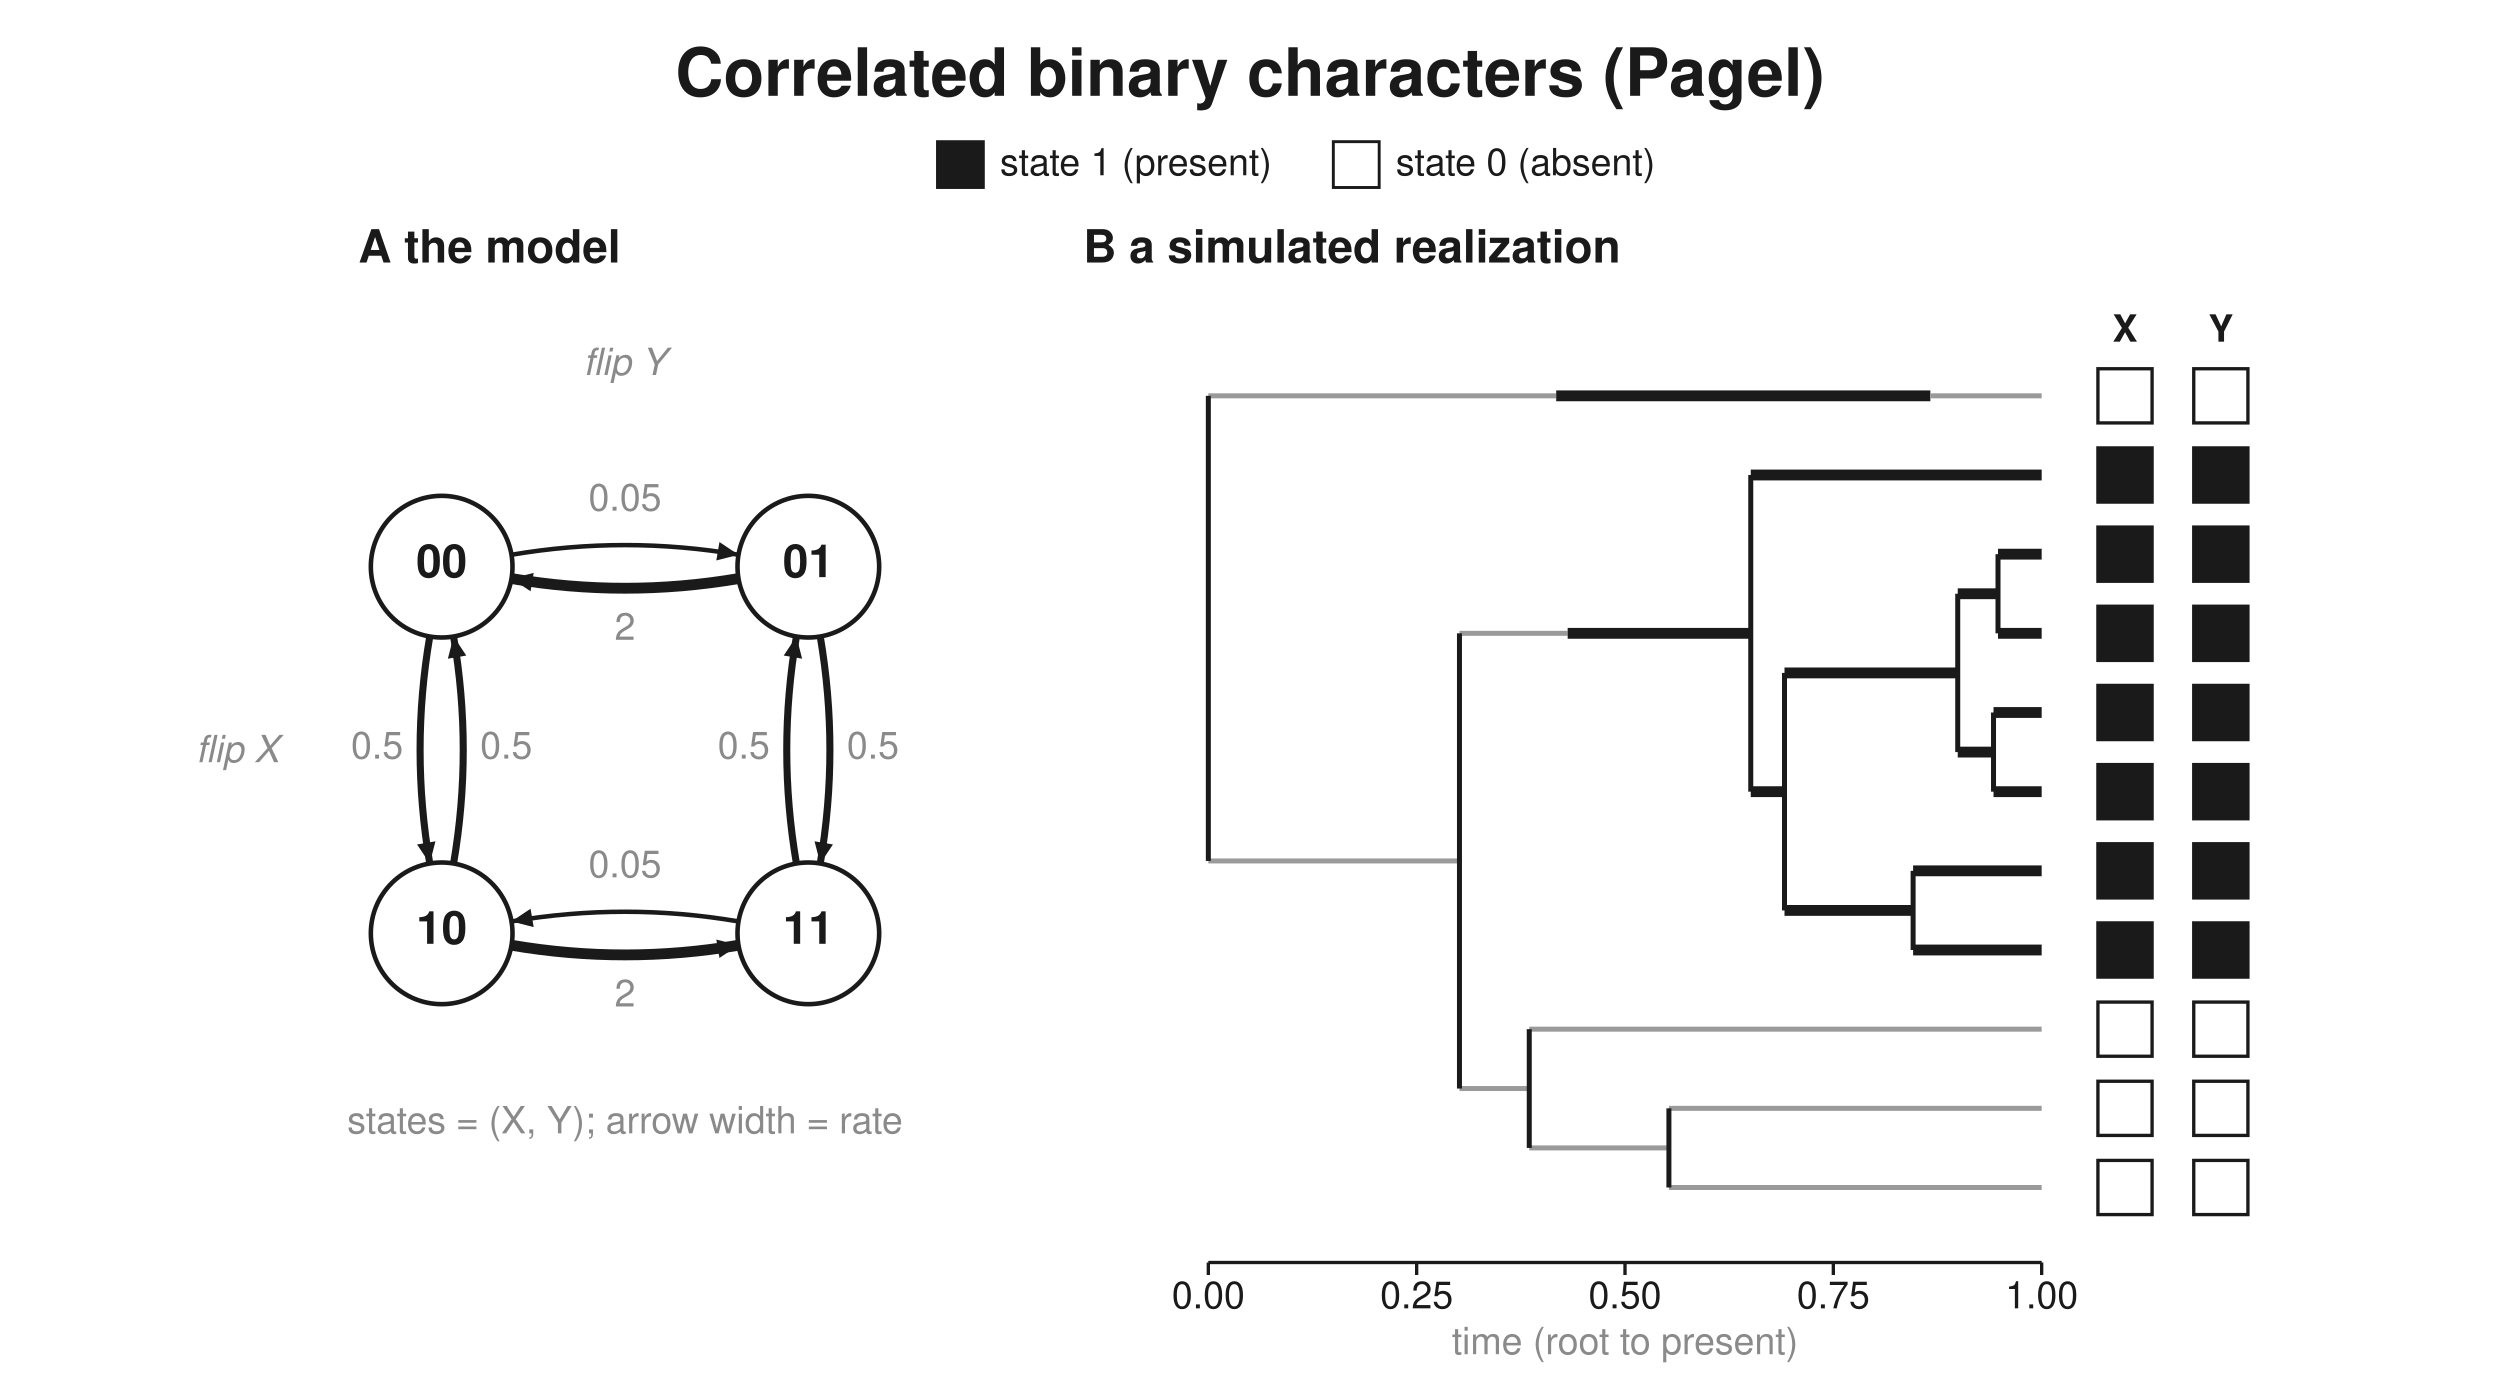
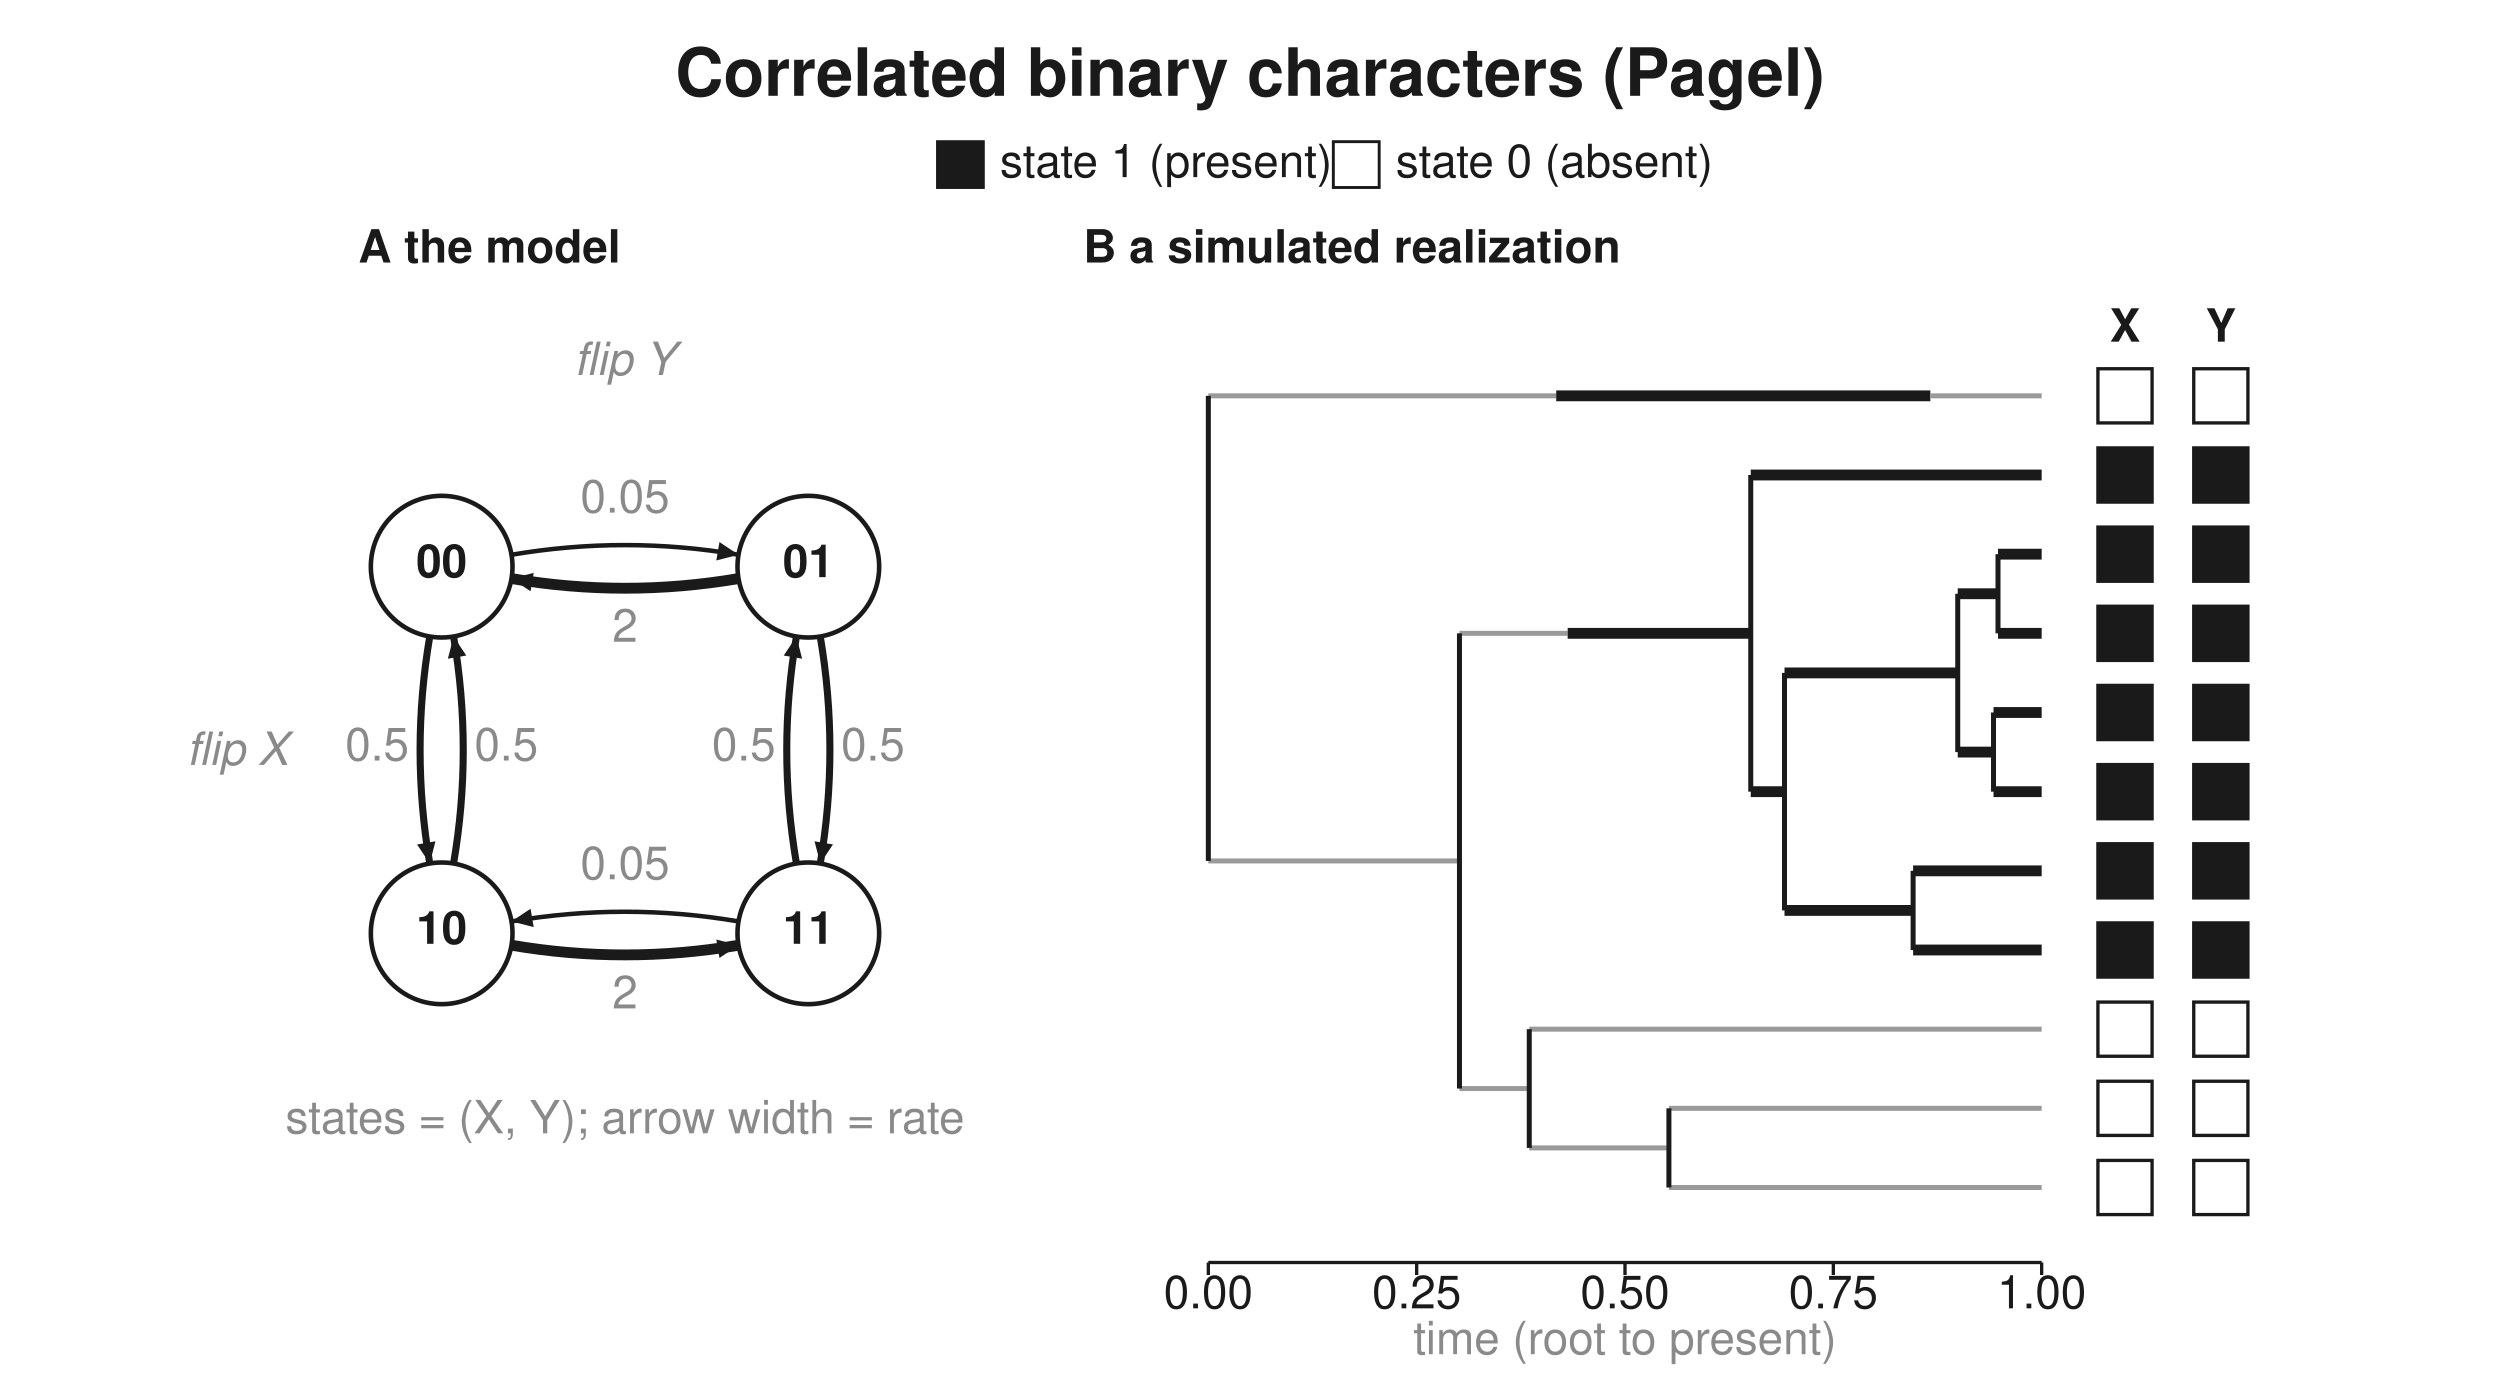
<svg xmlns="http://www.w3.org/2000/svg" width="1200" height="660" viewBox="0 0 1200 660">
  <defs>
</defs>
  <rect x="0" y="0" width="1200" height="660" fill="white" />
  <text x="600.0" y="46" font-size="32" font-family="Helvetica" text-anchor="middle" font-weight="bold" fill="#1a1a1a">Correlated binary characters (Pagel)</text>
  <rect x="450.0" y="68" width="22" height="22" fill="#1a1a1a" stroke="#1a1a1a" stroke-width="1.4" />
-   <text x="480.0" y="80" font-size="18" font-family="Helvetica" text-anchor="start" dominant-baseline="central" fill="#1a1a1a">state 1 (present)</text>
+   <text x="480.0" y="80" font-size="22" font-family="Helvetica" text-anchor="start" dominant-baseline="central" fill="#1a1a1a">state 1 (present)</text>
  <rect x="640.0" y="68" width="22" height="22" fill="white" stroke="#1a1a1a" stroke-width="1.4" />
-   <text x="670.0" y="80" font-size="18" font-family="Helvetica" text-anchor="start" dominant-baseline="central" fill="#1a1a1a">state 0 (absent)</text>
+   <text x="670.0" y="80" font-size="22" font-family="Helvetica" text-anchor="start" dominant-baseline="central" fill="#1a1a1a">state 0 (absent)</text>
  <text x="172" y="126" font-size="22" font-family="Helvetica" text-anchor="start" fill="#1a1a1a" font-weight="bold">A   the model</text>
  <path d="M245.517,266.287 Q300.0,257.0,354.483,266.287" fill="none" stroke="#1a1a1a" stroke-width="2.169" stroke-linecap="round" />
  <path d="M354.483,266.287 L343.829,269.021 L345.336,260.178 Z" fill="#1a1a1a" />
-   <text x="300.0" y="241.0" font-size="18" font-family="Helvetica" text-anchor="middle" dominant-baseline="central" fill="#8a8a8a">0.05</text>
+   <text x="300.0" y="241.0" font-size="22" font-family="Helvetica" text-anchor="middle" dominant-baseline="central" fill="#8a8a8a">0.05</text>
  <path d="M354.483,277.713 Q300.0,287.0,245.517,277.713" fill="none" stroke="#1a1a1a" stroke-width="5.2" stroke-linecap="round" />
  <path d="M245.517,277.713 L256.171,274.979 L254.664,283.822 Z" fill="#1a1a1a" />
-   <text x="300.0" y="303.0" font-size="18" font-family="Helvetica" text-anchor="middle" dominant-baseline="central" fill="#8a8a8a">2</text>
+   <text x="300.0" y="303.0" font-size="22" font-family="Helvetica" text-anchor="middle" dominant-baseline="central" fill="#8a8a8a">2</text>
  <path d="M245.517,453.713 Q300.0,463.0,354.483,453.713" fill="none" stroke="#1a1a1a" stroke-width="5.2" stroke-linecap="round" />
  <path d="M354.483,453.713 L345.336,459.822 L343.829,450.979 Z" fill="#1a1a1a" />
-   <text x="300.0" y="479.0" font-size="18" font-family="Helvetica" text-anchor="middle" dominant-baseline="central" fill="#8a8a8a">2</text>
+   <text x="300.0" y="479.0" font-size="22" font-family="Helvetica" text-anchor="middle" dominant-baseline="central" fill="#8a8a8a">2</text>
  <path d="M354.483,442.287 Q300.0,433.0,245.517,442.287" fill="none" stroke="#1a1a1a" stroke-width="2.169" stroke-linecap="round" />
  <path d="M245.517,442.287 L254.664,436.178 L256.171,445.021 Z" fill="#1a1a1a" />
-   <text x="300.0" y="417.0" font-size="18" font-family="Helvetica" text-anchor="middle" dominant-baseline="central" fill="#8a8a8a">0.05</text>
+   <text x="300.0" y="417.0" font-size="22" font-family="Helvetica" text-anchor="middle" dominant-baseline="central" fill="#8a8a8a">0.05</text>
  <path d="M206.287,305.517 Q197.0,360.0,206.287,414.483" fill="none" stroke="#1a1a1a" stroke-width="3.4" stroke-linecap="round" />
  <path d="M206.287,414.483 L200.178,405.336 L209.021,403.829 Z" fill="#1a1a1a" />
-   <text x="181.0" y="360.0" font-size="18" font-family="Helvetica" text-anchor="middle" dominant-baseline="central" fill="#8a8a8a">0.5</text>
+   <text x="181.0" y="360.0" font-size="22" font-family="Helvetica" text-anchor="middle" dominant-baseline="central" fill="#8a8a8a">0.5</text>
  <path d="M217.713,414.483 Q227.0,360.0,217.713,305.517" fill="none" stroke="#1a1a1a" stroke-width="3.4" stroke-linecap="round" />
  <path d="M217.713,305.517 L223.822,314.664 L214.979,316.171 Z" fill="#1a1a1a" />
-   <text x="243.0" y="360.0" font-size="18" font-family="Helvetica" text-anchor="middle" dominant-baseline="central" fill="#8a8a8a">0.5</text>
+   <text x="243.0" y="360.0" font-size="22" font-family="Helvetica" text-anchor="middle" dominant-baseline="central" fill="#8a8a8a">0.5</text>
  <path d="M393.713,305.517 Q403.0,360.0,393.713,414.483" fill="none" stroke="#1a1a1a" stroke-width="3.4" stroke-linecap="round" />
  <path d="M393.713,414.483 L390.979,403.829 L399.822,405.336 Z" fill="#1a1a1a" />
-   <text x="419.0" y="360.0" font-size="18" font-family="Helvetica" text-anchor="middle" dominant-baseline="central" fill="#8a8a8a">0.5</text>
+   <text x="419.0" y="360.0" font-size="22" font-family="Helvetica" text-anchor="middle" dominant-baseline="central" fill="#8a8a8a">0.5</text>
  <path d="M382.287,414.483 Q373.0,360.0,382.287,305.517" fill="none" stroke="#1a1a1a" stroke-width="3.4" stroke-linecap="round" />
  <path d="M382.287,305.517 L385.021,316.171 L376.178,314.664 Z" fill="#1a1a1a" />
-   <text x="357.0" y="360.0" font-size="18" font-family="Helvetica" text-anchor="middle" dominant-baseline="central" fill="#8a8a8a">0.5</text>
+   <text x="357.0" y="360.0" font-size="22" font-family="Helvetica" text-anchor="middle" dominant-baseline="central" fill="#8a8a8a">0.5</text>
  <circle cx="212" cy="272" r="34" fill="white" stroke="#1a1a1a" stroke-width="2.2" />
  <text x="212" y="272" font-size="22" font-family="Helvetica" text-anchor="middle" dominant-baseline="central" fill="#1a1a1a" font-weight="bold">00</text>
  <circle cx="388" cy="272" r="34" fill="white" stroke="#1a1a1a" stroke-width="2.2" />
  <text x="388" y="272" font-size="22" font-family="Helvetica" text-anchor="middle" dominant-baseline="central" fill="#1a1a1a" font-weight="bold">01</text>
  <circle cx="212" cy="448" r="34" fill="white" stroke="#1a1a1a" stroke-width="2.2" />
  <text x="212" y="448" font-size="22" font-family="Helvetica" text-anchor="middle" dominant-baseline="central" fill="#1a1a1a" font-weight="bold">10</text>
  <circle cx="388" cy="448" r="34" fill="white" stroke="#1a1a1a" stroke-width="2.2" />
  <text x="388" y="448" font-size="22" font-family="Helvetica" text-anchor="middle" dominant-baseline="central" fill="#1a1a1a" font-weight="bold">11</text>
-   <text x="300.0" y="180" font-size="18" font-family="Helvetica" text-anchor="middle" fill="#8a8a8a" font-style="italic">flip Y</text>
-   <text x="114" y="360.0" font-size="18" font-family="Helvetica" text-anchor="middle" dominant-baseline="central" fill="#8a8a8a" font-style="italic">flip X</text>
-   <text x="300.0" y="544" font-size="18" font-family="Helvetica" text-anchor="middle" fill="#8a8a8a">states = (X, Y);  arrow width = rate</text>
+   <text x="300.0" y="180" font-size="22" font-family="Helvetica" text-anchor="middle" fill="#8a8a8a" font-style="italic">flip Y</text>
+   <text x="114" y="360.0" font-size="22" font-family="Helvetica" text-anchor="middle" dominant-baseline="central" fill="#8a8a8a" font-style="italic">flip X</text>
+   <text x="300.0" y="544" font-size="22" font-family="Helvetica" text-anchor="middle" fill="#8a8a8a">states = (X, Y);  arrow width = rate</text>
  <text x="520" y="126" font-size="22" font-family="Helvetica" text-anchor="start" fill="#1a1a1a" font-weight="bold">B   a simulated realization</text>
  <path d="M580.0,190.0 L746.976,190.0" stroke="#9a9a9a" stroke-width="2.4" stroke-linecap="butt" />
  <path d="M746.976,190.0 L926.562,190.0" stroke="#1a1a1a" stroke-width="5.2" stroke-linecap="butt" />
  <path d="M926.562,190.0 L980.0,190.0" stroke="#9a9a9a" stroke-width="2.4" stroke-linecap="butt" />
  <path d="M580.0,413.25 L700.544,413.25" stroke="#9a9a9a" stroke-width="2.4" stroke-linecap="butt" />
  <path d="M700.544,304.0 L752.477,304.0" stroke="#9a9a9a" stroke-width="2.4" stroke-linecap="butt" />
  <path d="M752.477,304.0 L840.365,304.0" stroke="#1a1a1a" stroke-width="5.2" stroke-linecap="butt" />
  <path d="M700.544,522.5 L734.043,522.5" stroke="#9a9a9a" stroke-width="2.4" stroke-linecap="butt" />
  <path d="M840.365,228.0 L980.0,228.0" stroke="#1a1a1a" stroke-width="5.2" stroke-linecap="butt" />
  <path d="M840.365,380.0 L856.56,380.0" stroke="#1a1a1a" stroke-width="5.2" stroke-linecap="butt" />
  <path d="M734.043,494.0 L980.0,494.0" stroke="#9a9a9a" stroke-width="2.4" stroke-linecap="butt" />
  <path d="M734.043,551.0 L801.077,551.0" stroke="#9a9a9a" stroke-width="2.4" stroke-linecap="butt" />
  <path d="M856.56,323.0 L939.713,323.0" stroke="#1a1a1a" stroke-width="5.2" stroke-linecap="butt" />
  <path d="M856.56,437.0 L918.294,437.0" stroke="#1a1a1a" stroke-width="5.2" stroke-linecap="butt" />
  <path d="M801.077,532.0 L980.0,532.0" stroke="#9a9a9a" stroke-width="2.4" stroke-linecap="butt" />
  <path d="M801.077,570.0 L980.0,570.0" stroke="#9a9a9a" stroke-width="2.4" stroke-linecap="butt" />
  <path d="M939.713,285.0 L959.042,285.0" stroke="#1a1a1a" stroke-width="5.2" stroke-linecap="butt" />
  <path d="M939.713,361.0 L956.888,361.0" stroke="#1a1a1a" stroke-width="5.2" stroke-linecap="butt" />
  <path d="M918.294,418.0 L980.0,418.0" stroke="#1a1a1a" stroke-width="5.2" stroke-linecap="butt" />
  <path d="M918.294,456.0 L980.0,456.0" stroke="#1a1a1a" stroke-width="5.2" stroke-linecap="butt" />
  <path d="M959.042,266.0 L980.0,266.0" stroke="#1a1a1a" stroke-width="5.2" stroke-linecap="butt" />
  <path d="M959.042,304.0 L980.0,304.0" stroke="#1a1a1a" stroke-width="5.2" stroke-linecap="butt" />
  <path d="M956.888,342.0 L980.0,342.0" stroke="#1a1a1a" stroke-width="5.2" stroke-linecap="butt" />
  <path d="M956.888,380.0 L980.0,380.0" stroke="#1a1a1a" stroke-width="5.2" stroke-linecap="butt" />
  <path d="M959.042,266.0 L959.042,304.0" stroke="#1a1a1a" stroke-width="2.4" />
  <path d="M956.888,342.0 L956.888,380.0" stroke="#1a1a1a" stroke-width="2.4" />
  <path d="M939.713,285.0 L939.713,361.0" stroke="#1a1a1a" stroke-width="2.4" />
  <path d="M918.294,418.0 L918.294,456.0" stroke="#1a1a1a" stroke-width="2.4" />
  <path d="M856.56,323.0 L856.56,437.0" stroke="#1a1a1a" stroke-width="2.4" />
  <path d="M840.365,228.0 L840.365,380.0" stroke="#1a1a1a" stroke-width="2.4" />
  <path d="M801.077,532.0 L801.077,570.0" stroke="#1a1a1a" stroke-width="2.4" />
  <path d="M734.043,494.0 L734.043,551.0" stroke="#1a1a1a" stroke-width="2.4" />
  <path d="M700.544,304.0 L700.544,522.5" stroke="#1a1a1a" stroke-width="2.4" />
  <path d="M580.0,190.0 L580.0,413.25" stroke="#1a1a1a" stroke-width="2.4" />
-   <text x="1020" y="164" font-size="18" font-family="Helvetica" text-anchor="middle" fill="#1a1a1a" font-weight="bold">X</text>
-   <text x="1066" y="164" font-size="18" font-family="Helvetica" text-anchor="middle" fill="#1a1a1a" font-weight="bold">Y</text>
+   <text x="1020" y="164" font-size="22" font-family="Helvetica" text-anchor="middle" fill="#1a1a1a" font-weight="bold">X</text>
+   <text x="1066" y="164" font-size="22" font-family="Helvetica" text-anchor="middle" fill="#1a1a1a" font-weight="bold">Y</text>
  <rect x="1007" y="177.0" width="26" height="26" fill="white" stroke="#1a1a1a" stroke-width="1.6" />
  <rect x="1053" y="177.0" width="26" height="26" fill="white" stroke="#1a1a1a" stroke-width="1.6" />
  <rect x="1007" y="215.0" width="26" height="26" fill="#1a1a1a" stroke="#1a1a1a" stroke-width="1.6" />
  <rect x="1053" y="215.0" width="26" height="26" fill="#1a1a1a" stroke="#1a1a1a" stroke-width="1.6" />
  <rect x="1007" y="253.0" width="26" height="26" fill="#1a1a1a" stroke="#1a1a1a" stroke-width="1.6" />
  <rect x="1053" y="253.0" width="26" height="26" fill="#1a1a1a" stroke="#1a1a1a" stroke-width="1.6" />
  <rect x="1007" y="291.0" width="26" height="26" fill="#1a1a1a" stroke="#1a1a1a" stroke-width="1.6" />
  <rect x="1053" y="291.0" width="26" height="26" fill="#1a1a1a" stroke="#1a1a1a" stroke-width="1.6" />
  <rect x="1007" y="329.0" width="26" height="26" fill="#1a1a1a" stroke="#1a1a1a" stroke-width="1.6" />
  <rect x="1053" y="329.0" width="26" height="26" fill="#1a1a1a" stroke="#1a1a1a" stroke-width="1.6" />
  <rect x="1007" y="367.0" width="26" height="26" fill="#1a1a1a" stroke="#1a1a1a" stroke-width="1.6" />
  <rect x="1053" y="367.0" width="26" height="26" fill="#1a1a1a" stroke="#1a1a1a" stroke-width="1.6" />
  <rect x="1007" y="405.0" width="26" height="26" fill="#1a1a1a" stroke="#1a1a1a" stroke-width="1.6" />
  <rect x="1053" y="405.0" width="26" height="26" fill="#1a1a1a" stroke="#1a1a1a" stroke-width="1.6" />
  <rect x="1007" y="443.0" width="26" height="26" fill="#1a1a1a" stroke="#1a1a1a" stroke-width="1.6" />
  <rect x="1053" y="443.0" width="26" height="26" fill="#1a1a1a" stroke="#1a1a1a" stroke-width="1.6" />
  <rect x="1007" y="481.0" width="26" height="26" fill="white" stroke="#1a1a1a" stroke-width="1.6" />
  <rect x="1053" y="481.0" width="26" height="26" fill="white" stroke="#1a1a1a" stroke-width="1.6" />
  <rect x="1007" y="519.0" width="26" height="26" fill="white" stroke="#1a1a1a" stroke-width="1.6" />
  <rect x="1053" y="519.0" width="26" height="26" fill="white" stroke="#1a1a1a" stroke-width="1.6" />
  <rect x="1007" y="557.0" width="26" height="26" fill="white" stroke="#1a1a1a" stroke-width="1.6" />
  <rect x="1053" y="557.0" width="26" height="26" fill="white" stroke="#1a1a1a" stroke-width="1.6" />
  <path d="M580.0,606 L980.0,606" stroke="#1a1a1a" stroke-width="1.6" />
  <path d="M580.0,606 L580.0,612" stroke="#1a1a1a" stroke-width="1.6" />
-   <text x="580.0" y="628" font-size="18" font-family="Helvetica" text-anchor="middle" fill="#1a1a1a">0.00</text>
+   <text x="580.0" y="628" font-size="22" font-family="Helvetica" text-anchor="middle" fill="#1a1a1a">0.00</text>
  <path d="M680.0,606 L680.0,612" stroke="#1a1a1a" stroke-width="1.6" />
-   <text x="680.0" y="628" font-size="18" font-family="Helvetica" text-anchor="middle" fill="#1a1a1a">0.25</text>
+   <text x="680.0" y="628" font-size="22" font-family="Helvetica" text-anchor="middle" fill="#1a1a1a">0.25</text>
  <path d="M780.0,606 L780.0,612" stroke="#1a1a1a" stroke-width="1.6" />
-   <text x="780.0" y="628" font-size="18" font-family="Helvetica" text-anchor="middle" fill="#1a1a1a">0.50</text>
+   <text x="780.0" y="628" font-size="22" font-family="Helvetica" text-anchor="middle" fill="#1a1a1a">0.50</text>
  <path d="M880.0,606 L880.0,612" stroke="#1a1a1a" stroke-width="1.6" />
-   <text x="880.0" y="628" font-size="18" font-family="Helvetica" text-anchor="middle" fill="#1a1a1a">0.75</text>
+   <text x="880.0" y="628" font-size="22" font-family="Helvetica" text-anchor="middle" fill="#1a1a1a">0.75</text>
  <path d="M980.0,606 L980.0,612" stroke="#1a1a1a" stroke-width="1.6" />
-   <text x="980.0" y="628" font-size="18" font-family="Helvetica" text-anchor="middle" fill="#1a1a1a">1.00</text>
-   <text x="780.0" y="650" font-size="18" font-family="Helvetica" text-anchor="middle" fill="#8a8a8a">time (root to present)</text>
+   <text x="980.0" y="628" font-size="22" font-family="Helvetica" text-anchor="middle" fill="#1a1a1a">1.00</text>
+   <text x="780.0" y="650" font-size="22" font-family="Helvetica" text-anchor="middle" fill="#8a8a8a">time (root to present)</text>
</svg>
